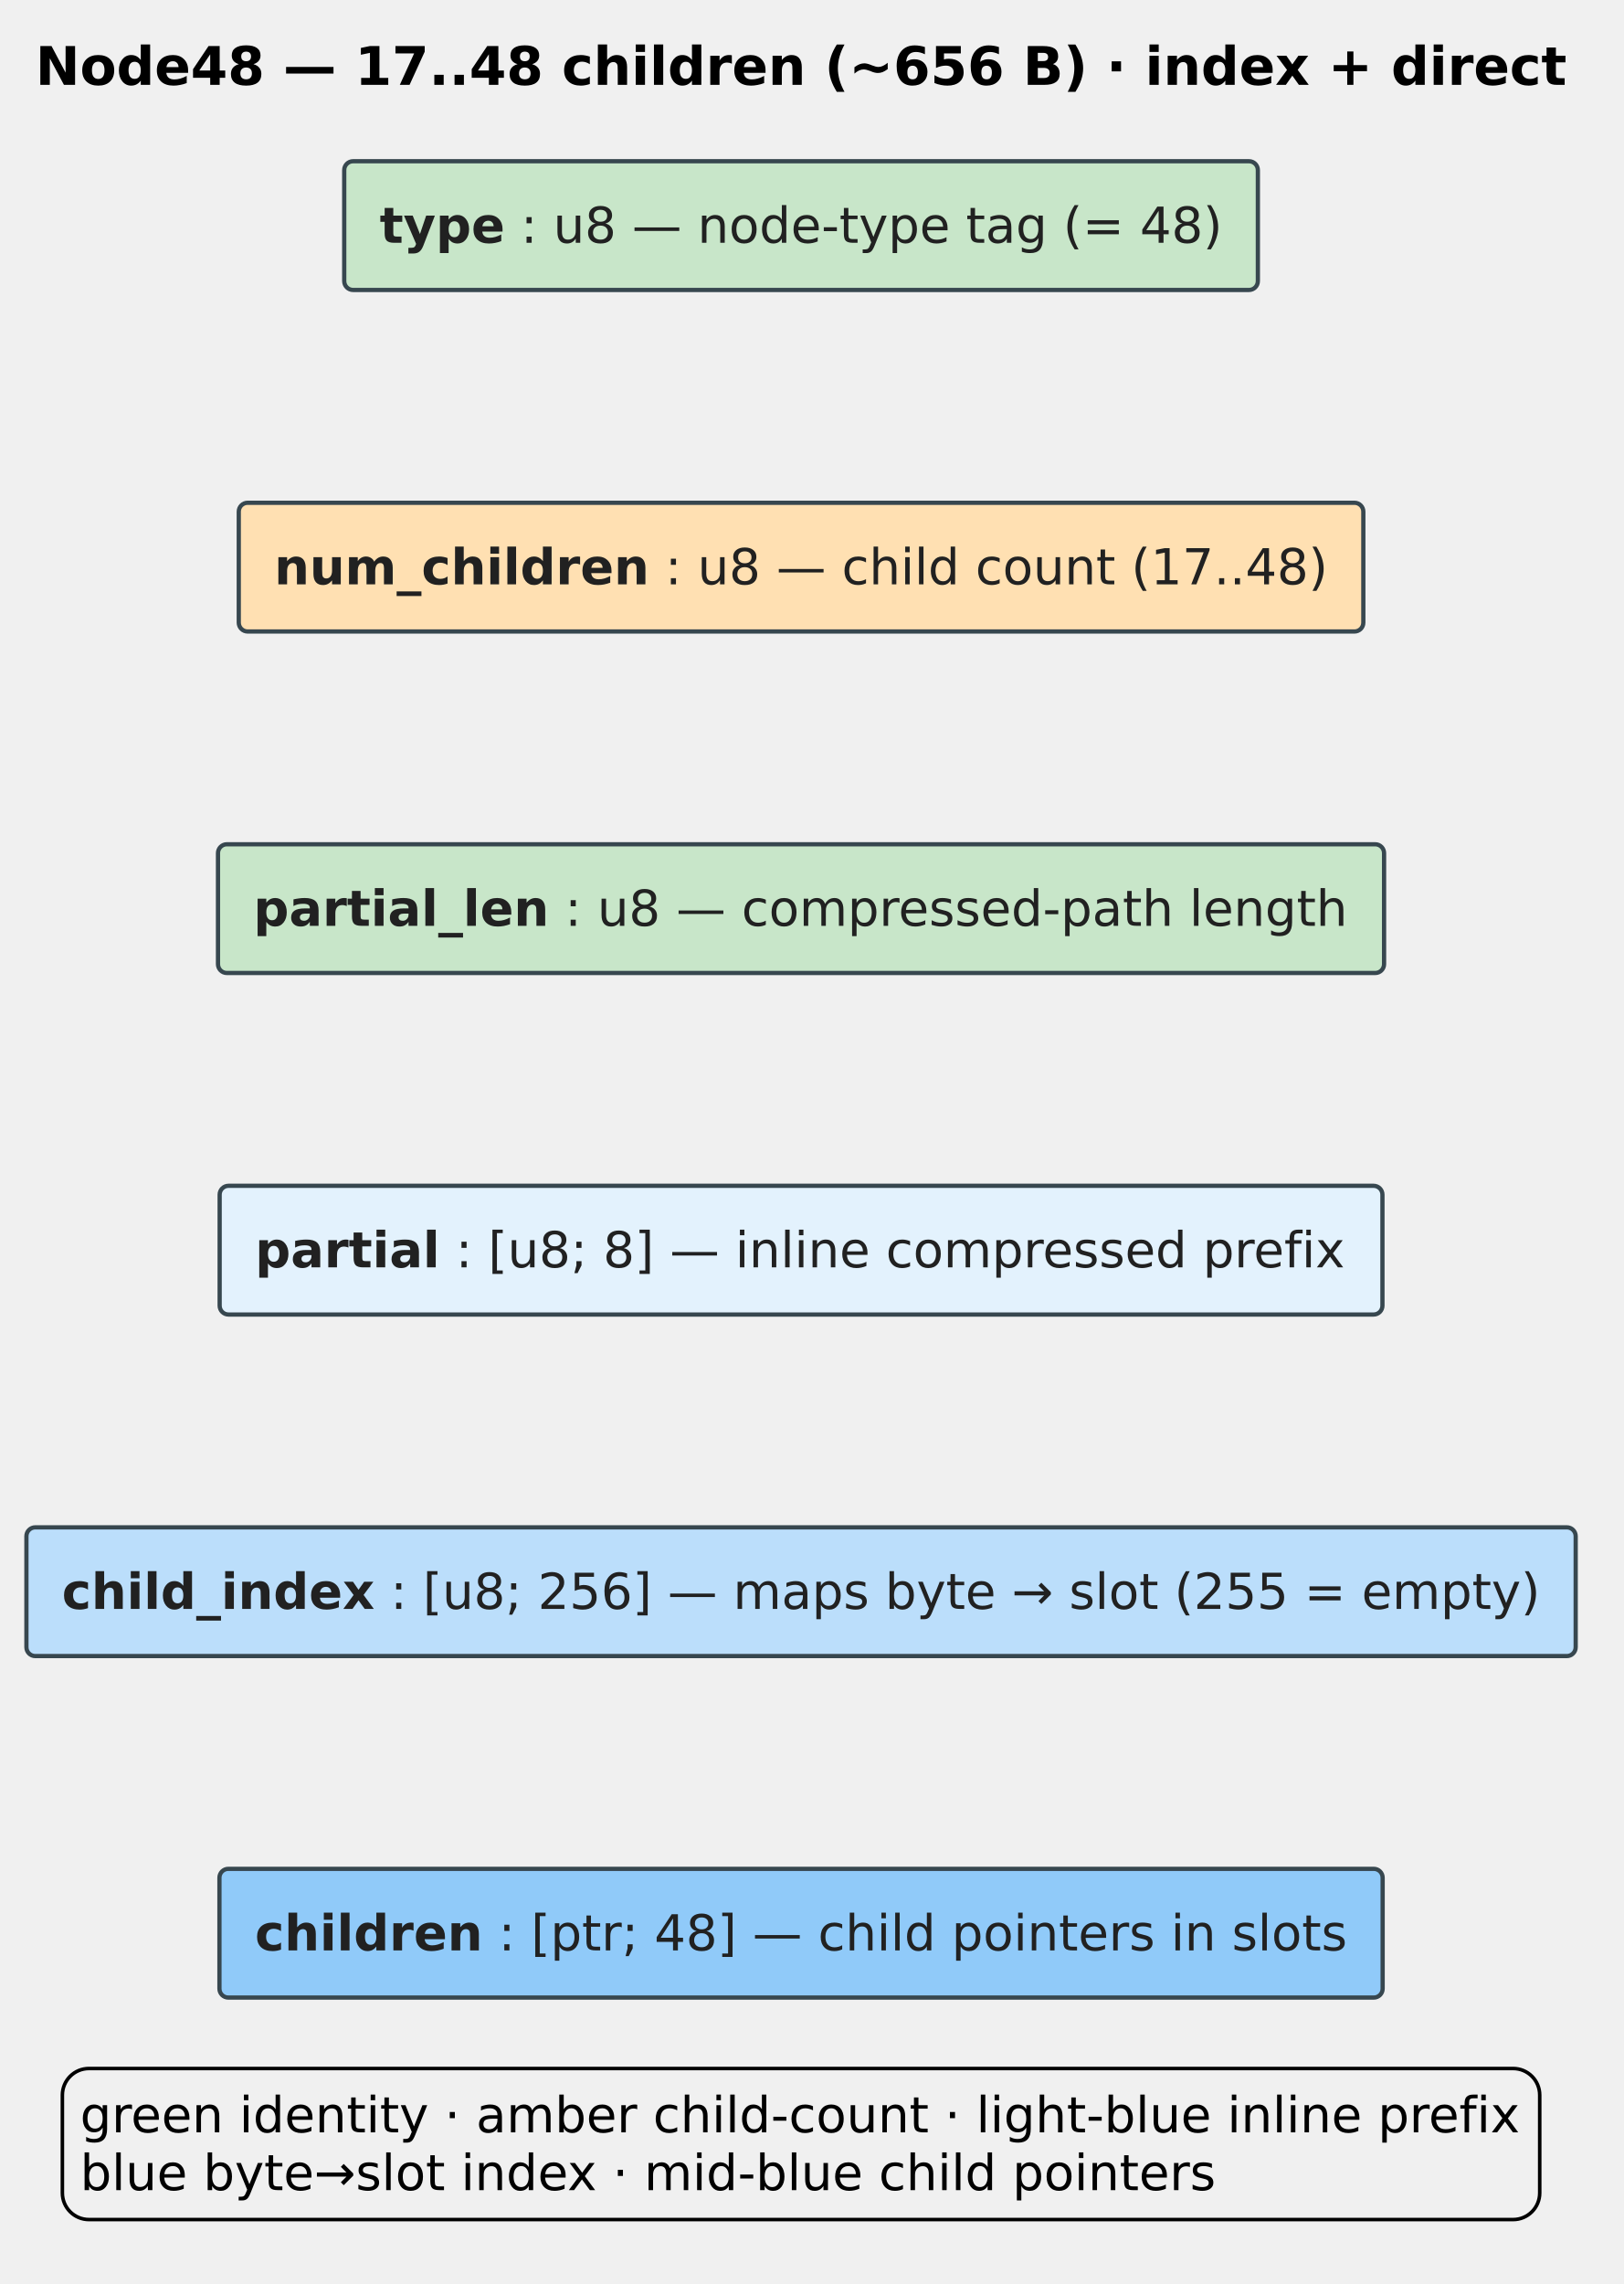
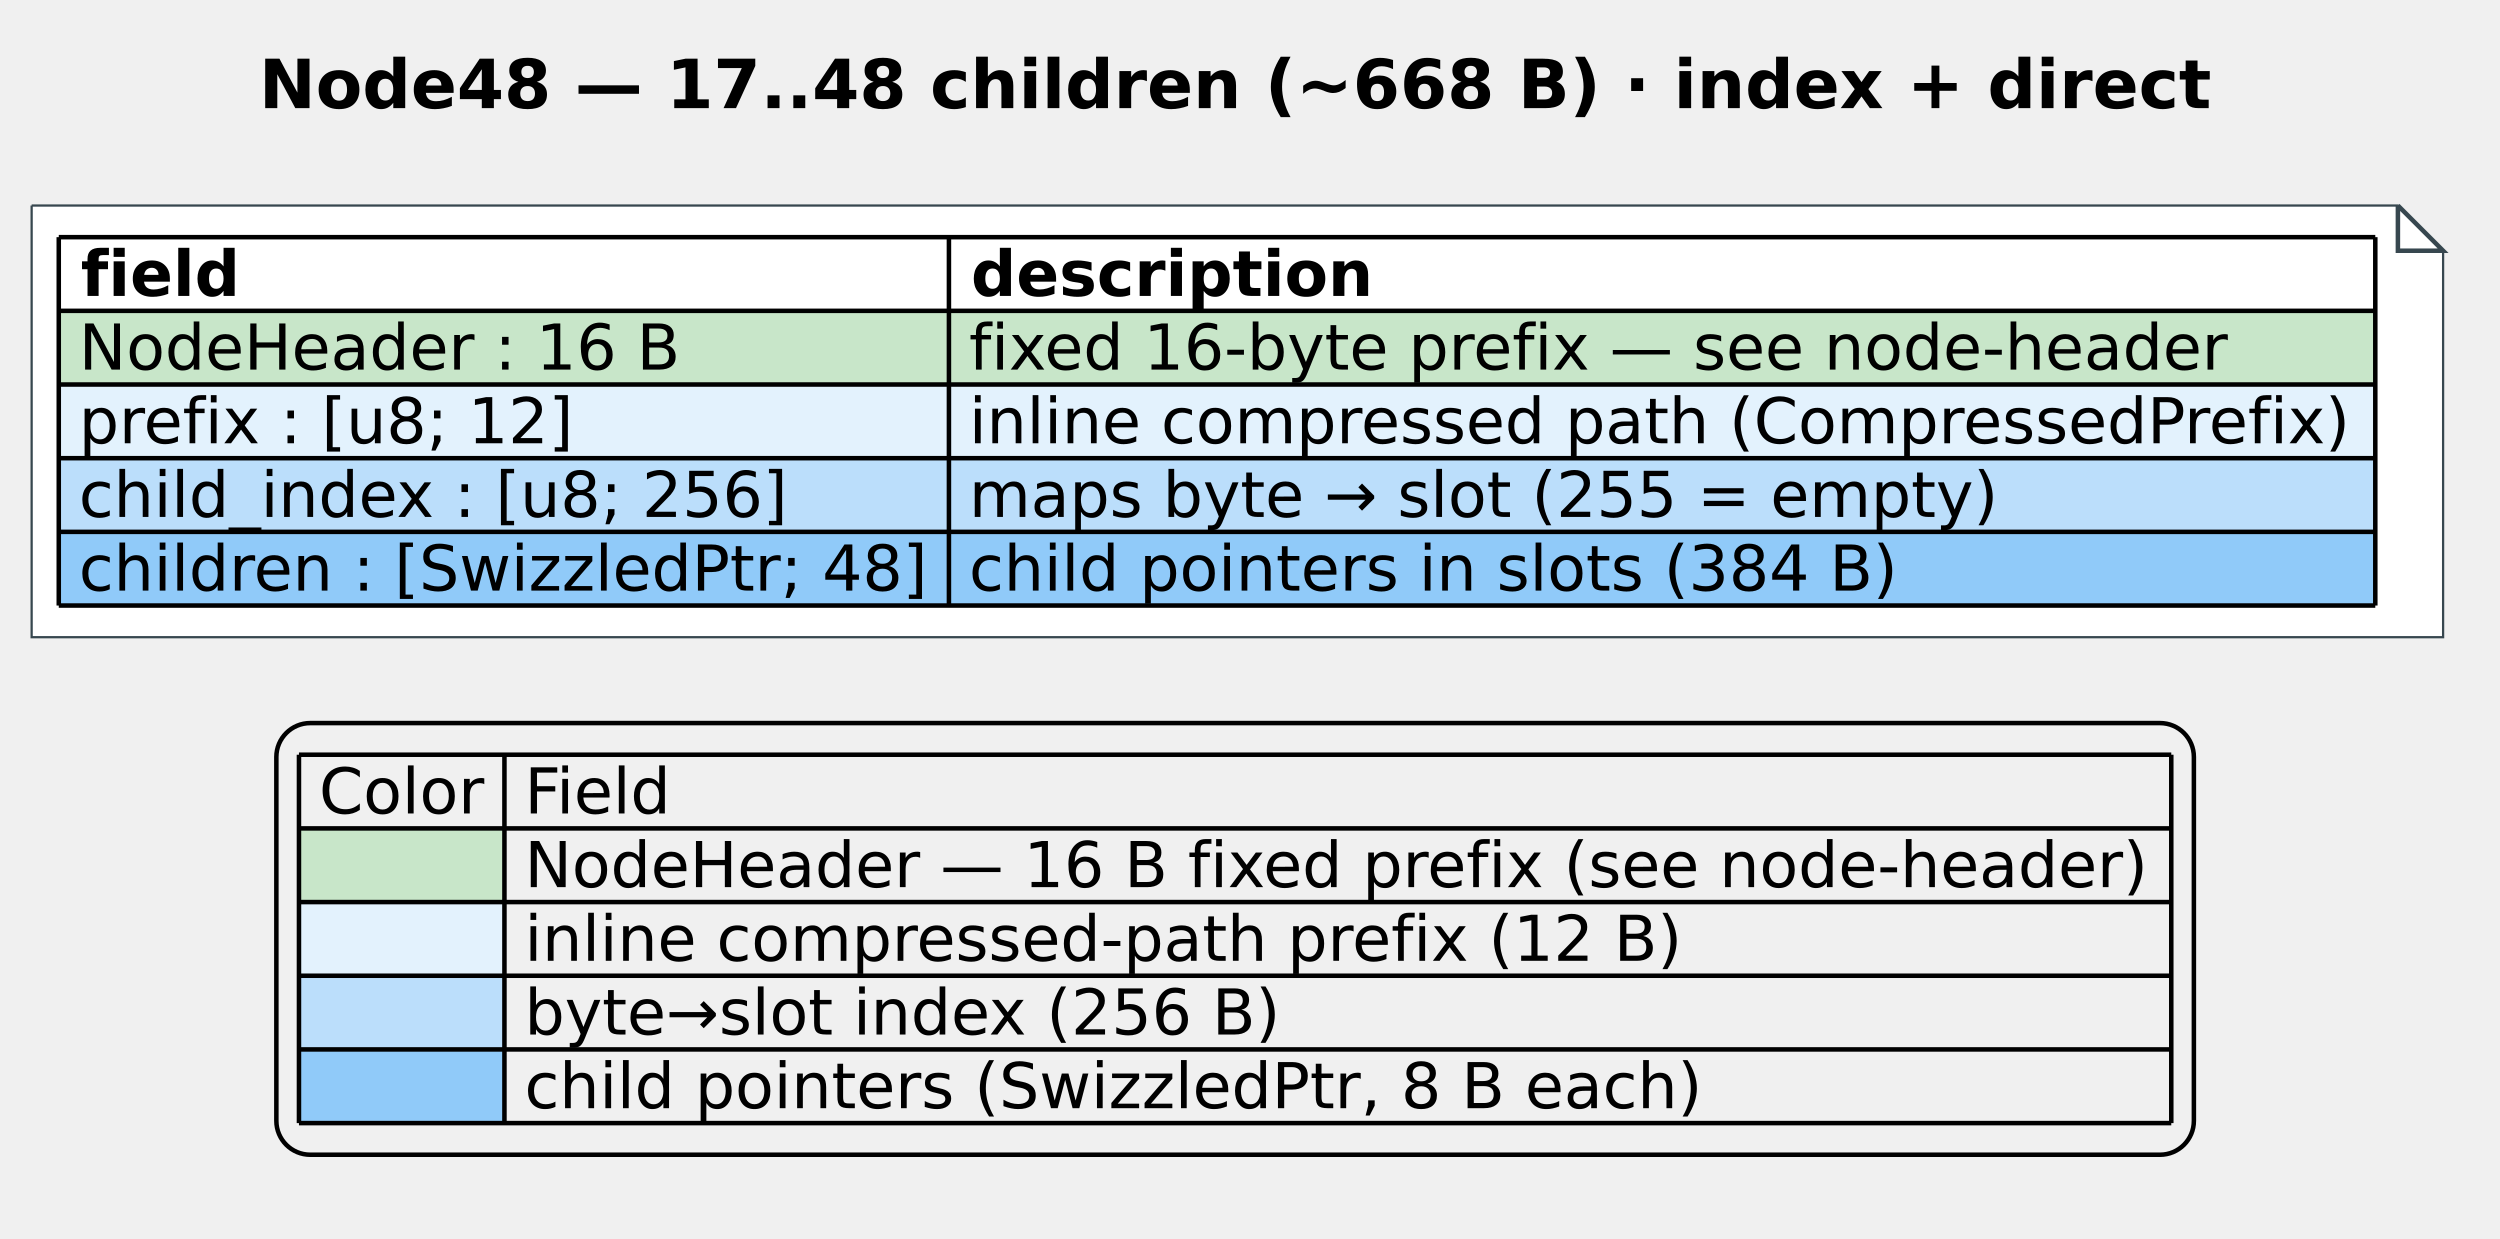
- <svg xmlns="http://www.w3.org/2000/svg" contentStyleType="text/css" data-diagram-type="DESCRIPTION" height="644px" preserveAspectRatio="none" style="width:458px;height:644px;background:#FFFFFF;" version="1.1" viewBox="0 0 458 644" width="458px" zoomAndPan="magnify">
+ <svg xmlns="http://www.w3.org/2000/svg" contentStyleType="text/css" data-diagram-type="CLASS" height="274px" preserveAspectRatio="none" style="width:553px;height:274px;background:#FFFFFF;" version="1.1" viewBox="0 0 553 274" width="553px" zoomAndPan="magnify">
  <defs />
  <g>
-     <g class="title" data-source-line="19">
-       <text fill="#000000" font-family="'DejaVu Sans'" font-size="15" font-weight="700" lengthAdjust="spacing" textLength="431.836" x="10" y="23.923">Node48 — 17..48 children (~656 B) · index + direct</text>
+     <g class="title" data-source-line="21">
+       <text fill="#000000" font-family="'DejaVu Sans'" font-size="15" font-weight="700" lengthAdjust="spacing" textLength="431.836" x="57.29" y="23.923">Node48 — 17..48 children (~668 B) · index + direct</text>
    </g>
-     <g class="entity" data-qualified-name="R0" data-source-line="21" id="ent0001">
-       <rect fill="#C8E6C9" height="36.297" rx="2.5" ry="2.5" style="stroke:#37474F;stroke-width:1.2;" width="257.672" x="97.079" y="45.461" />
-       <text fill="#212121" font-family="'DejaVu Sans'" font-size="14" font-weight="700" lengthAdjust="spacing" textLength="35.335" x="107.079" y="68.456">type</text>
-       <text fill="#212121" font-family="'DejaVu Sans'" font-size="14" lengthAdjust="spacing" textLength="197.887" x="146.864" y="68.456">: u8 — node-type tag (= 48)</text>
+     <g class="entity" data-qualified-name="N48" data-source-line="24" id="ent0001">
+       <path d="M7,45.461 L7,140.945 L540.415,140.945 L540.415,55.461 L530.415,45.461 L7,45.461" fill="#FFFFFF" style="stroke:#37474F;stroke-width:0.5;" />
+       <path d="M530.415,45.461 L530.415,55.461 L540.415,55.461 L530.415,45.461" fill="#FFFFFF" style="stroke:#37474F;stroke-width:1;" />
+       <text fill="#000000" font-family="'DejaVu Sans'" font-size="14" font-weight="700" lengthAdjust="spacing" textLength="35.205" x="17.874" y="65.456">field</text>
+       <text fill="#000000" font-family="'DejaVu Sans'" font-size="14" font-weight="700" lengthAdjust="spacing" textLength="88.949" x="214.776" y="65.456">description</text>
+       <rect fill="#C8E6C9" height="16.297" style="stroke:none;stroke-width:1;" width="196.902" x="13" y="68.758" />
+       <text fill="#000000" font-family="'DejaVu Sans'" font-size="14" lengthAdjust="spacing" textLength="133" x="17.45" y="81.753">NodeHeader : 16 B</text>
+       <rect fill="#C8E6C9" height="16.297" style="stroke:none;stroke-width:1;" width="315.513" x="209.902" y="68.758" />
+       <text fill="#000000" font-family="'DejaVu Sans'" font-size="14" lengthAdjust="spacing" textLength="279.187" x="214.352" y="81.753">fixed 16-byte prefix — see node-header</text>
+       <rect fill="#E3F2FD" height="16.297" style="stroke:none;stroke-width:1;" width="196.902" x="13" y="85.055" />
+       <text fill="#000000" font-family="'DejaVu Sans'" font-size="14" lengthAdjust="spacing" textLength="109.662" x="17.45" y="98.05">prefix : [u8; 12]</text>
+       <rect fill="#E3F2FD" height="16.297" style="stroke:none;stroke-width:1;" width="315.513" x="209.902" y="85.055" />
+       <text fill="#000000" font-family="'DejaVu Sans'" font-size="14" lengthAdjust="spacing" textLength="306.612" x="214.352" y="98.05">inline compressed path (CompressedPrefix)</text>
+       <rect fill="#BBDEFB" height="16.297" style="stroke:none;stroke-width:1;" width="196.902" x="13" y="101.352" />
+       <text fill="#000000" font-family="'DejaVu Sans'" font-size="14" lengthAdjust="spacing" textLength="156.994" x="17.45" y="114.347">child_index : [u8; 256]</text>
+       <rect fill="#BBDEFB" height="16.297" style="stroke:none;stroke-width:1;" width="315.513" x="209.902" y="101.352" />
+       <text fill="#000000" font-family="'DejaVu Sans'" font-size="14" lengthAdjust="spacing" textLength="227.63" x="214.352" y="114.347">maps byte → slot (255 = empty)</text>
+       <rect fill="#90CAF9" height="16.297" style="stroke:none;stroke-width:1;" width="196.902" x="13" y="117.648" />
+       <text fill="#000000" font-family="'DejaVu Sans'" font-size="14" lengthAdjust="spacing" textLength="188.002" x="17.45" y="130.644">children : [SwizzledPtr; 48]</text>
+       <rect fill="#90CAF9" height="16.297" style="stroke:none;stroke-width:1;" width="315.513" x="209.902" y="117.648" />
+       <text fill="#000000" font-family="'DejaVu Sans'" font-size="14" lengthAdjust="spacing" textLength="205.399" x="214.352" y="130.644">child pointers in slots (384 B)</text>
+       <line style="stroke:#000000;stroke-width:1;" x1="13" x2="525.415" y1="52.461" y2="52.461" />
+       <line style="stroke:#000000;stroke-width:1;" x1="13" x2="525.415" y1="68.758" y2="68.758" />
+       <line style="stroke:#000000;stroke-width:1;" x1="13" x2="525.415" y1="85.055" y2="85.055" />
+       <line style="stroke:#000000;stroke-width:1;" x1="13" x2="525.415" y1="101.352" y2="101.352" />
+       <line style="stroke:#000000;stroke-width:1;" x1="13" x2="525.415" y1="117.648" y2="117.648" />
+       <line style="stroke:#000000;stroke-width:1;" x1="13" x2="525.415" y1="133.945" y2="133.945" />
+       <line style="stroke:#000000;stroke-width:1;" x1="13" x2="13" y1="52.461" y2="133.945" />
+       <line style="stroke:#000000;stroke-width:1;" x1="209.902" x2="209.902" y1="52.461" y2="133.945" />
+       <line style="stroke:#000000;stroke-width:1;" x1="525.415" x2="525.415" y1="52.461" y2="133.945" />
    </g>
-     <g class="entity" data-qualified-name="R1" data-source-line="22" id="ent0002">
-       <rect fill="#FFE0B2" height="36.297" rx="2.5" ry="2.5" style="stroke:#37474F;stroke-width:1.2;" width="317.158" x="67.339" y="141.761" />
-       <text fill="#212121" font-family="'DejaVu Sans'" font-size="14" font-weight="700" lengthAdjust="spacing" textLength="105.772" x="77.339" y="164.756">num_children</text>
-       <text fill="#212121" font-family="'DejaVu Sans'" font-size="14" lengthAdjust="spacing" textLength="186.935" x="187.562" y="164.756">: u8 — child count (17..48)</text>
-     </g>
-     <g class="entity" data-qualified-name="R2" data-source-line="23" id="ent0003">
-       <rect fill="#C8E6C9" height="36.297" rx="2.5" ry="2.5" style="stroke:#37474F;stroke-width:1.2;" width="328.868" x="61.479" y="238.051" />
-       <text fill="#212121" font-family="'DejaVu Sans'" font-size="14" font-weight="700" lengthAdjust="spacing" textLength="83.371" x="71.479" y="261.046">partial_len</text>
-       <text fill="#212121" font-family="'DejaVu Sans'" font-size="14" lengthAdjust="spacing" textLength="221.047" x="159.3" y="261.046">: u8 — compressed-path length</text>
-     </g>
-     <g class="entity" data-qualified-name="R3" data-source-line="24" id="ent0004">
-       <rect fill="#E3F2FD" height="36.297" rx="2.5" ry="2.5" style="stroke:#37474F;stroke-width:1.2;" width="327.938" x="61.949" y="334.351" />
-       <text fill="#212121" font-family="'DejaVu Sans'" font-size="14" font-weight="700" lengthAdjust="spacing" textLength="52.11" x="71.949" y="357.346">partial</text>
-       <text fill="#212121" font-family="'DejaVu Sans'" font-size="14" lengthAdjust="spacing" textLength="251.378" x="128.51" y="357.346">: [u8; 8] — inline compressed prefix</text>
-     </g>
-     <g class="entity" data-qualified-name="R4" data-source-line="25" id="ent0005">
-       <rect fill="#BBDEFB" height="36.297" rx="2.5" ry="2.5" style="stroke:#37474F;stroke-width:1.2;" width="436.938" x="7.449" y="430.651" />
-       <text fill="#212121" font-family="'DejaVu Sans'" font-size="14" font-weight="700" lengthAdjust="spacing" textLength="88.197" x="17.449" y="453.646">child_index</text>
-       <text fill="#212121" font-family="'DejaVu Sans'" font-size="14" lengthAdjust="spacing" textLength="324.29" x="110.097" y="453.646">: [u8; 256] — maps byte → slot (255 = empty)</text>
-     </g>
-     <g class="entity" data-qualified-name="R5" data-source-line="26" id="ent0006">
-       <rect fill="#90CAF9" height="36.297" rx="2.5" ry="2.5" style="stroke:#37474F;stroke-width:1.2;" width="328.055" x="61.889" y="526.941" />
-       <text fill="#212121" font-family="'DejaVu Sans'" font-size="14" font-weight="700" lengthAdjust="spacing" textLength="64.251" x="71.889" y="549.936">children</text>
-       <text fill="#212121" font-family="'DejaVu Sans'" font-size="14" lengthAdjust="spacing" textLength="239.353" x="140.59" y="549.936">: [ptr; 48] — child pointers in slots</text>
-     </g>
-     <g class="legend" data-source-line="34">
-       <rect fill="none" height="42.594" rx="7.5" ry="7.5" style="stroke:#000000;stroke-width:1;" width="416.649" x="17.593" y="583.238" />
-       <text fill="#000000" font-family="'DejaVu Sans'" font-size="14" lengthAdjust="spacing" textLength="406.649" x="22.593" y="601.233">green identity · amber child-count · light-blue inline prefix</text>
-       <text fill="#000000" font-family="'DejaVu Sans'" font-size="14" lengthAdjust="spacing" textLength="320.537" x="22.593" y="617.53">blue byte→slot index · mid-blue child pointers</text>
+     <g class="legend" data-source-line="31">
+       <rect fill="none" height="95.484" rx="7.5" ry="7.5" style="stroke:#000000;stroke-width:1;" width="424.155" x="61.13" y="159.945" />
+       <text fill="#000000" font-family="'DejaVu Sans'" font-size="14" lengthAdjust="spacing" textLength="36.552" x="70.58" y="179.94">Color</text>
+       <text fill="#000000" font-family="'DejaVu Sans'" font-size="14" lengthAdjust="spacing" textLength="33.332" x="116.032" y="179.94">Field</text>
+       <rect fill="#C8E6C9" height="16.297" style="stroke:none;stroke-width:1;" width="45.452" x="66.13" y="183.242" />
+       <text fill="#000000" font-family="'DejaVu Sans'" font-size="14" lengthAdjust="spacing" textLength="4.45" x="66.13" y="196.237"> </text>
+       <text fill="#000000" font-family="'DejaVu Sans'" font-size="14" lengthAdjust="spacing" textLength="359.803" x="116.032" y="196.237">NodeHeader — 16 B fixed prefix (see node-header)</text>
+       <rect fill="#E3F2FD" height="16.297" style="stroke:none;stroke-width:1;" width="45.452" x="66.13" y="199.539" />
+       <text fill="#000000" font-family="'DejaVu Sans'" font-size="14" lengthAdjust="spacing" textLength="4.45" x="66.13" y="212.534"> </text>
+       <text fill="#000000" font-family="'DejaVu Sans'" font-size="14" lengthAdjust="spacing" textLength="256.655" x="116.032" y="212.534">inline compressed-path prefix (12 B)</text>
+       <rect fill="#BBDEFB" height="16.297" style="stroke:none;stroke-width:1;" width="45.452" x="66.13" y="215.836" />
+       <text fill="#000000" font-family="'DejaVu Sans'" font-size="14" lengthAdjust="spacing" textLength="4.45" x="66.13" y="228.831"> </text>
+       <text fill="#000000" font-family="'DejaVu Sans'" font-size="14" lengthAdjust="spacing" textLength="167.392" x="116.032" y="228.831">byte→slot index (256 B)</text>
+       <rect fill="#90CAF9" height="16.297" style="stroke:none;stroke-width:1;" width="45.452" x="66.13" y="232.133" />
+       <text fill="#000000" font-family="'DejaVu Sans'" font-size="14" lengthAdjust="spacing" textLength="4.45" x="66.13" y="245.128"> </text>
+       <text fill="#000000" font-family="'DejaVu Sans'" font-size="14" lengthAdjust="spacing" textLength="260.504" x="116.032" y="245.128">child pointers (SwizzledPtr, 8 B each)</text>
+       <line style="stroke:#000000;stroke-width:1;" x1="66.13" x2="480.285" y1="166.945" y2="166.945" />
+       <line style="stroke:#000000;stroke-width:1;" x1="66.13" x2="480.285" y1="183.242" y2="183.242" />
+       <line style="stroke:#000000;stroke-width:1;" x1="66.13" x2="480.285" y1="199.539" y2="199.539" />
+       <line style="stroke:#000000;stroke-width:1;" x1="66.13" x2="480.285" y1="215.836" y2="215.836" />
+       <line style="stroke:#000000;stroke-width:1;" x1="66.13" x2="480.285" y1="232.133" y2="232.133" />
+       <line style="stroke:#000000;stroke-width:1;" x1="66.13" x2="480.285" y1="248.43" y2="248.43" />
+       <line style="stroke:#000000;stroke-width:1;" x1="66.13" x2="66.13" y1="166.945" y2="248.43" />
+       <line style="stroke:#000000;stroke-width:1;" x1="111.582" x2="111.582" y1="166.945" y2="248.43" />
+       <line style="stroke:#000000;stroke-width:1;" x1="480.285" x2="480.285" y1="166.945" y2="248.43" />
    </g>
  </g>
</svg>
